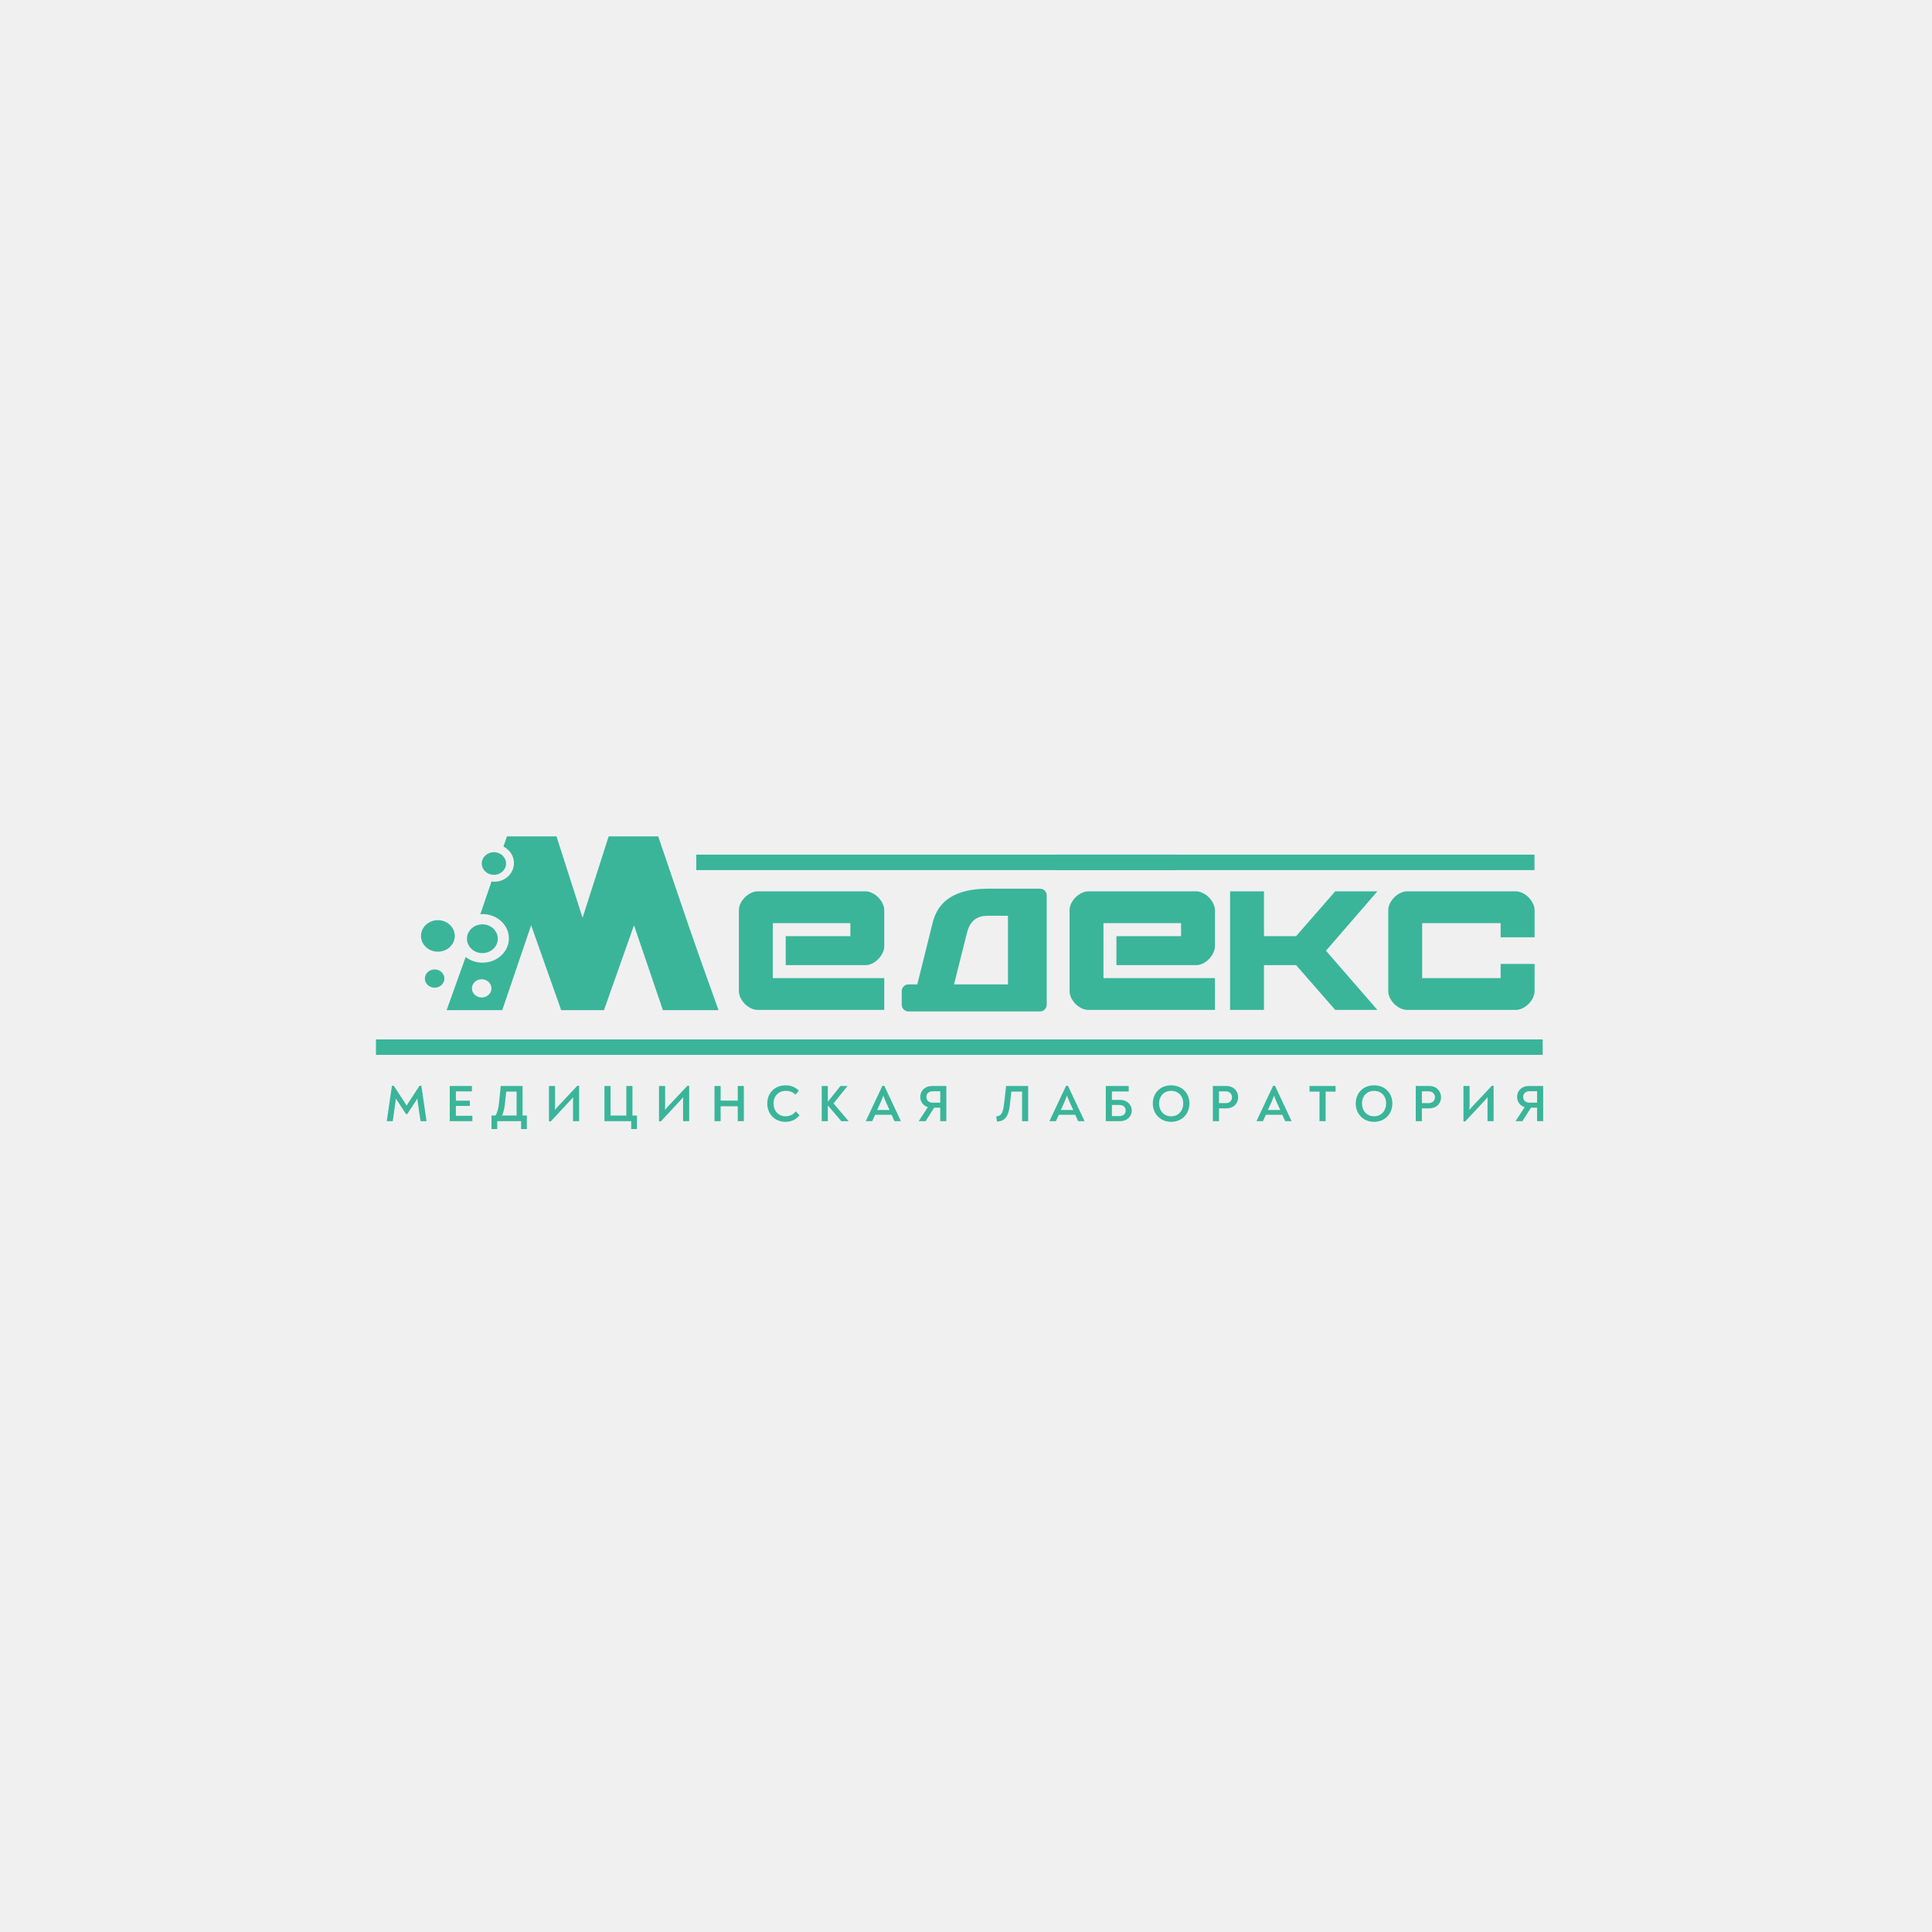
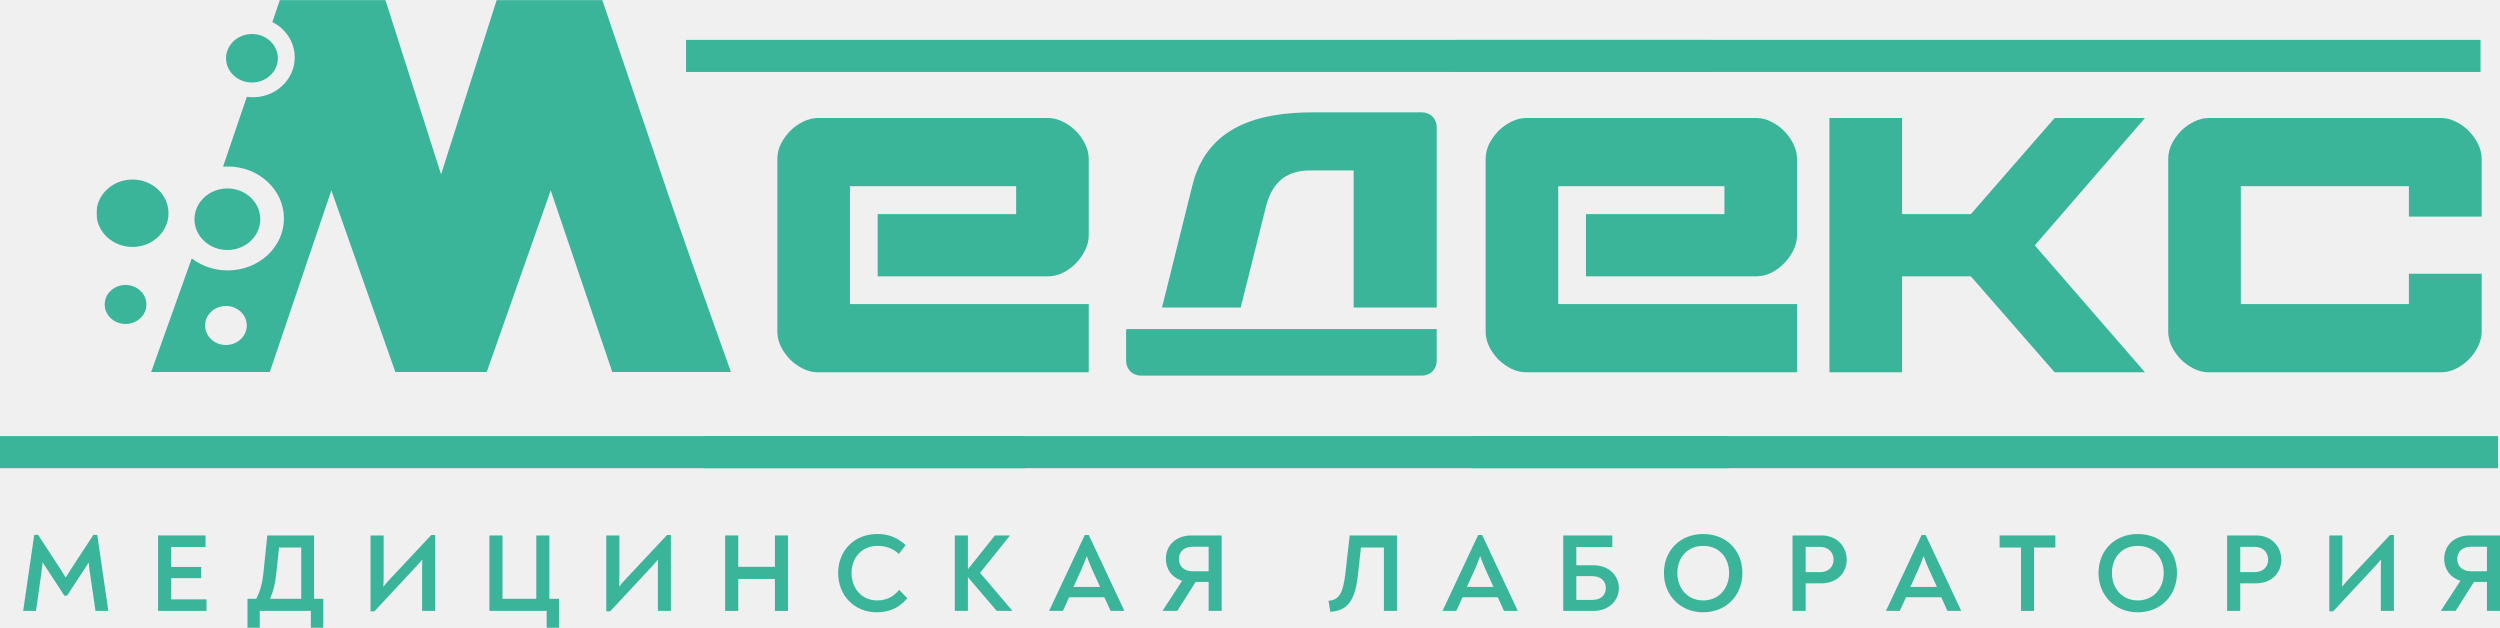
- <svg xmlns="http://www.w3.org/2000/svg" width="500" zoomAndPan="magnify" viewBox="0 0 375 375" height="500" preserveAspectRatio="xMidYMid meet" version="1.0">
+ <svg xmlns="http://www.w3.org/2000/svg" width="227" height="57" viewBox="0 0 227 57" fill="none">
+   <mask id="mask0_309_2064" style="mask-type:alpha" maskUnits="userSpaceOnUse" x="0" y="0" width="227" height="56">
+     <rect width="227" height="56" fill="#D9D9D9" />
+   </mask>
+   <g mask="url(#mask0_309_2064)" />
+   <g clip-path="url(#clip0_309_2064)">
+     <mask id="mask1_309_2064" style="mask-type:luminance" maskUnits="userSpaceOnUse" x="8" y="15" width="9" height="8">
+       <path d="M8.76 15.725H16.06V22.747H8.76V15.725Z" fill="white" />
+     </mask>
+     <g mask="url(#mask1_309_2064)">
+       <path fill-rule="evenodd" clip-rule="evenodd" d="M12.032 16.301C13.836 16.301 15.3 17.673 15.3 19.361C15.3 21.05 13.836 22.422 12.032 22.422C10.223 22.422 8.76 21.05 8.76 19.361C8.76 17.673 10.224 16.301 12.032 16.301Z" fill="#3AB59A" />
+     </g>
+     <path fill-rule="evenodd" clip-rule="evenodd" d="M20.646 17.112C22.294 17.112 23.633 18.362 23.633 19.907C23.633 21.45 22.294 22.7 20.646 22.7C18.999 22.7 17.66 21.45 17.66 19.907C17.66 18.362 18.999 17.112 20.646 17.112Z" fill="#3AB59A" />
+     <path fill-rule="evenodd" clip-rule="evenodd" d="M11.397 25.873C12.443 25.873 13.292 26.665 13.292 27.645C13.292 28.624 12.443 29.416 11.397 29.416C10.352 29.416 9.507 28.624 9.507 27.645C9.507 26.665 10.353 25.873 11.397 25.873Z" fill="#3AB59A" />
+     <mask id="mask2_309_2064" style="mask-type:luminance" maskUnits="userSpaceOnUse" x="13" y="0" width="54" height="34">
+       <path d="M13.054 0H66.369V33.782H13.054V0Z" fill="white" />
+     </mask>
+     <g mask="url(#mask2_309_2064)">
+       <path fill-rule="evenodd" clip-rule="evenodd" d="M54.69 0.012C61.594 20.283 59.958 15.835 66.369 33.782H55.598L50.005 17.285L44.193 33.782H35.899L30.087 17.285L24.494 33.782H13.723L17.41 23.464C18.294 24.146 19.433 24.554 20.678 24.554C23.497 24.554 25.782 22.442 25.782 19.836C25.782 17.23 23.496 15.118 20.678 15.118C20.534 15.118 20.393 15.122 20.252 15.134L22.412 8.79C22.596 8.817 22.784 8.829 22.972 8.829C25.062 8.829 26.761 7.21 26.761 5.208C26.761 3.817 25.935 2.606 24.73 2.003L25.406 0.012H34.999L40.049 15.835L45.098 0.012H54.691H54.69ZM20.514 27.782C21.559 27.782 22.408 28.578 22.408 29.554C22.408 30.533 21.559 31.325 20.514 31.325C19.468 31.325 18.623 30.533 18.623 29.554C18.623 28.578 19.468 27.782 20.514 27.782Z" fill="#3AB59A" />
+     </g>
+     <path fill-rule="evenodd" clip-rule="evenodd" d="M22.877 3.088C24.177 3.088 25.23 4.075 25.23 5.29C25.23 6.505 24.177 7.492 22.877 7.492C21.578 7.492 20.525 6.505 20.525 5.29C20.525 4.075 21.578 3.088 22.877 3.088Z" fill="#3AB59A" />
+     <path d="M92.266 19.446V16.907H77.174V27.612H98.857V33.803H74.246C73.816 33.803 73.377 33.702 72.931 33.49C72.493 33.27 72.094 32.988 71.742 32.643C71.397 32.291 71.115 31.891 70.896 31.452C70.685 31.006 70.583 30.551 70.583 30.088V14.43C70.583 13.971 70.685 13.521 70.896 13.082C71.115 12.643 71.397 12.247 71.742 11.891C72.094 11.538 72.493 11.256 72.931 11.044C73.377 10.825 73.816 10.715 74.246 10.715H95.194C95.62 10.715 96.055 10.825 96.493 11.044C96.939 11.256 97.338 11.538 97.683 11.891C98.036 12.247 98.317 12.643 98.528 13.082C98.747 13.521 98.857 13.971 98.857 14.43V21.374C98.857 21.824 98.748 22.275 98.528 22.722C98.317 23.16 98.035 23.56 97.683 23.913C97.339 24.27 96.939 24.556 96.493 24.775C96.055 24.987 95.621 25.088 95.194 25.088H79.694V19.446H92.266V19.446Z" fill="#3AB59A" />
+     <path d="M156.577 19.446V16.907H141.485V27.612H163.168V33.803H138.558C138.127 33.803 137.689 33.702 137.243 33.49C136.804 33.27 136.405 32.988 136.053 32.643C135.709 32.291 135.427 31.891 135.208 31.452C134.996 31.006 134.895 30.551 134.895 30.088V14.43C134.895 13.971 134.997 13.521 135.208 13.082C135.427 12.643 135.709 12.247 136.053 11.891C136.406 11.538 136.805 11.256 137.243 11.044C137.689 10.825 138.127 10.715 138.558 10.715H159.505C159.932 10.715 160.366 10.825 160.804 11.044C161.25 11.256 161.65 11.538 161.994 11.891C162.346 12.247 162.628 12.643 162.839 13.082C163.059 13.521 163.168 13.971 163.168 14.43V21.374C163.168 21.824 163.059 22.275 162.839 22.722C162.628 23.16 162.346 23.56 161.994 23.913C161.65 24.27 161.25 24.556 160.804 24.775C160.366 24.987 159.932 25.088 159.505 25.088H144.006V19.446H156.577V19.446Z" fill="#3AB59A" />
+     <path d="M172.704 10.716H166.113V33.803H172.704V25.088H178.951L186.559 33.803H194.762L184.759 22.283L194.762 10.716H186.559L178.951 19.446H172.704V10.716Z" fill="#3AB59A" />
+     <path d="M200.537 33.803H221.672C222.098 33.803 222.533 33.701 222.971 33.49C223.418 33.27 223.817 32.988 224.161 32.643C224.514 32.291 224.796 31.891 225.007 31.452C225.226 31.006 225.335 30.551 225.335 30.088V24.853H218.729V27.612H203.465V16.906H218.729V19.665H225.335V14.43C225.335 13.971 225.226 13.521 225.007 13.082C224.795 12.643 224.513 12.247 224.161 11.89C223.817 11.538 223.418 11.256 222.971 11.044C222.533 10.825 222.099 10.715 221.672 10.715H200.537C200.106 10.715 199.668 10.825 199.222 11.044C198.783 11.256 198.384 11.538 198.032 11.89C197.688 12.247 197.406 12.643 197.187 13.082C196.975 13.521 196.874 13.971 196.874 14.43V30.088C196.874 30.55 196.975 31.005 197.187 31.452C197.406 31.89 197.688 32.29 198.032 32.643C198.384 32.988 198.783 33.27 199.222 33.489C199.668 33.701 200.106 33.803 200.537 33.803V33.803Z" fill="#3AB59A" />
+     <path d="M129.115 34.104C129.874 34.104 130.453 33.524 130.453 32.764V29.877H102.28C102.26 29.972 102.25 30.072 102.25 30.174V32.764C102.25 33.525 102.829 34.105 103.588 34.105H129.115V34.104ZM130.453 27.921V11.542C130.453 10.782 129.874 10.202 129.115 10.202H119.209C114.297 10.202 109.612 11.452 108.273 16.816L105.51 27.921H112.654L114.966 18.689C115.592 16.322 117.02 15.476 118.985 15.476H122.911V27.921H130.453L130.453 27.921Z" fill="#3AB59A" />
+     <path fill-rule="evenodd" clip-rule="evenodd" d="M155.402 6.535H62.294V3.622H155.402V6.535Z" fill="#3AB59A" />
+     <path fill-rule="evenodd" clip-rule="evenodd" d="M225.231 6.535H132.126V3.622H225.231V6.535Z" fill="#3AB59A" />
+     <path fill-rule="evenodd" clip-rule="evenodd" d="M93.109 42.511H0V39.598H93.109V42.511Z" fill="#3AB59A" />
+     <path fill-rule="evenodd" clip-rule="evenodd" d="M156.992 42.511H63.883V39.598H156.992V42.511Z" fill="#3AB59A" />
+     <path fill-rule="evenodd" clip-rule="evenodd" d="M226.82 42.511H133.712V39.598H226.82V42.511Z" fill="#3AB59A" />
+     <path d="M8.831 48.567H8.479L6.409 51.729C6.256 51.96 6.107 52.204 5.966 52.447C5.826 52.204 5.673 51.96 5.524 51.729L3.461 48.567H3.109L2.104 55.468H3.27L3.79 51.772C3.822 51.53 3.86 51.306 3.872 51.044C4.001 51.279 4.142 51.498 4.295 51.71L5.845 54.088H6.087L7.645 51.71C7.786 51.498 7.927 51.287 8.049 51.067C8.068 51.298 8.099 51.518 8.127 51.761L8.671 55.468H9.837L8.831 48.567Z" fill="#3AB59A" />
+     <path d="M15.541 54.421V52.497H18.266V51.478H15.541V49.664H18.661V48.618H14.352V55.467H18.751V54.421H15.541V54.421Z" fill="#3AB59A" />
+     <path d="M28.518 54.37V48.618H24.272L23.919 52.011C23.829 52.96 23.626 53.665 23.266 54.37H22.471V57H23.587V55.468H28.225V57H29.352V54.37H28.518H28.518ZM25.066 52.235L25.337 49.715H27.352V54.37H24.523C24.804 53.704 24.977 53.05 25.067 52.235H25.066Z" fill="#3AB59A" />
+     <path d="M39.16 48.579L35.598 52.376C35.316 52.666 35.046 52.979 34.803 53.274C34.823 52.948 34.835 52.627 34.835 52.306V48.619H33.645V55.507H33.997L37.571 51.671C37.821 51.397 38.095 51.106 38.353 50.805C38.334 51.138 38.326 51.467 38.326 51.781V55.468H39.512V48.58H39.16V48.579Z" fill="#3AB59A" />
+     <path d="M49.882 54.37V48.618H48.696V54.37H45.627V48.618H44.438V55.468H49.639V57H50.758V54.37H49.882H49.882Z" fill="#3AB59A" />
+     <path d="M60.565 48.579L57.003 52.376C56.721 52.666 56.451 52.979 56.209 53.274C56.228 52.948 56.24 52.627 56.24 52.306V48.619H55.05V55.507H55.402L58.976 51.671C59.226 51.397 59.5 51.106 59.758 50.805C59.739 51.138 59.731 51.467 59.731 51.781V55.468H60.917V48.58H60.565L60.565 48.579Z" fill="#3AB59A" />
+     <path d="M65.843 55.468H67.033V52.568H70.363V55.468H71.55V48.618H70.363V51.467H67.033V48.618H65.843V55.468Z" fill="#3AB59A" />
+     <path d="M79.626 55.597C80.792 55.597 81.72 55.134 82.381 54.319L81.637 53.555C81.183 54.147 80.522 54.519 79.645 54.519C78.255 54.519 77.32 53.434 77.32 52.031C77.32 50.593 78.287 49.566 79.684 49.566C80.522 49.566 81.124 49.848 81.618 50.299L82.232 49.496C81.465 48.798 80.69 48.488 79.656 48.488C77.582 48.488 76.103 49.977 76.103 52.031C76.103 54.006 77.511 55.597 79.625 55.597L79.626 55.597Z" fill="#3AB59A" />
+     <path d="M88.989 52.011L91.685 48.65V48.618H90.339L87.885 51.69V48.618H86.695V55.468H87.885V52.407L90.5 55.468H91.897V55.429L88.989 52.012L88.989 52.011Z" fill="#3AB59A" />
+     <path d="M98.86 48.579H98.497L95.268 55.448V55.468H96.516L97.08 54.23H100.277L100.841 55.468H102.078V55.437L98.86 48.579ZM98.677 50.492C98.837 50.934 98.978 51.299 99.142 51.659L99.886 53.293H97.471L98.214 51.659C98.375 51.287 98.516 50.934 98.677 50.492Z" fill="#3AB59A" />
+     <path d="M108.184 48.619C106.724 48.619 105.859 49.567 105.859 50.742C105.859 51.632 106.372 52.447 107.339 52.729L105.578 55.429V55.468H106.897L108.564 52.838H109.743V55.468H110.928V48.618H108.185L108.184 48.619ZM109.742 51.871H108.294C107.519 51.871 107.045 51.428 107.045 50.754C107.045 50.088 107.519 49.645 108.294 49.645H109.742V51.87V51.871Z" fill="#3AB59A" />
+     <path d="M120.789 55.55C122.268 55.468 123.02 54.633 123.282 52.345L123.575 49.715H125.658V55.468H126.844V48.618H122.55L122.174 51.96C121.963 53.806 121.634 54.472 120.628 54.55L120.789 55.55V55.55Z" fill="#3AB59A" />
+     <path d="M134.581 48.579H134.217L130.988 55.448V55.468H132.236L132.8 54.23H135.998L136.562 55.468H137.798V55.437L134.581 48.579H134.581ZM134.397 50.492C134.557 50.934 134.698 51.299 134.863 51.659L135.606 53.293H133.192L133.935 51.659C134.096 51.287 134.237 50.934 134.397 50.492H134.397Z" fill="#3AB59A" />
+     <path d="M141.94 55.468H144.688C146.136 55.468 146.993 54.493 146.993 53.391C146.993 52.314 146.136 51.326 144.688 51.326H143.13V49.676H146.398V48.618H141.94V55.468V55.468ZM143.13 54.473V52.314H144.559C145.334 52.314 145.807 52.729 145.807 53.391C145.807 54.069 145.334 54.473 144.559 54.473H143.13Z" fill="#3AB59A" />
+     <path d="M154.646 55.597C156.759 55.597 158.208 54.037 158.208 52.031C158.208 49.978 156.759 48.489 154.646 48.489C152.556 48.489 151.084 49.978 151.084 52.031C151.084 54.038 152.556 55.597 154.646 55.597ZM154.646 54.519C153.218 54.519 152.302 53.414 152.302 52.031C152.302 50.613 153.218 49.566 154.646 49.566C156.087 49.566 157.002 50.613 157.002 52.031C157.002 53.414 156.087 54.519 154.646 54.519Z" fill="#3AB59A" />
+     <path d="M162.762 55.468H163.952V52.968H165.369C166.88 52.968 167.682 51.941 167.682 50.824C167.682 49.696 166.86 48.618 165.388 48.618H162.762V55.468H162.762ZM163.952 51.953V49.656H165.267C166.023 49.656 166.488 50.169 166.488 50.812C166.488 51.396 166.105 51.952 165.24 51.952H163.952V51.953Z" fill="#3AB59A" />
+     <path d="M174.847 48.579H174.482L171.254 55.448V55.468H172.502L173.066 54.23H176.264L176.827 55.468H178.064V55.437L174.847 48.579ZM174.663 50.492C174.823 50.934 174.964 51.299 175.128 51.659L175.872 53.293H173.458L174.201 51.659C174.362 51.287 174.503 50.934 174.663 50.492H174.663Z" fill="#3AB59A" />
+     <path d="M186.625 48.618H181.564V49.715H183.506V55.468H184.692V49.715H186.625V48.618Z" fill="#3AB59A" />
+     <path d="M194.107 55.597C196.221 55.597 197.669 54.037 197.669 52.031C197.669 49.978 196.221 48.489 194.107 48.489C192.017 48.489 190.546 49.978 190.546 52.031C190.546 54.038 192.018 55.597 194.107 55.597ZM194.107 54.519C192.679 54.519 191.763 53.414 191.763 52.031C191.763 50.613 192.679 49.566 194.107 49.566C195.548 49.566 196.464 50.613 196.464 52.031C196.464 53.414 195.548 54.519 194.107 54.519Z" fill="#3AB59A" />
+     <path d="M202.224 55.468H203.413V52.968H204.83C206.341 52.968 207.143 51.941 207.143 50.824C207.143 49.696 206.321 48.618 204.85 48.618H202.223V55.468H202.224ZM203.413 51.953V49.656H204.728C205.484 49.656 205.949 50.169 205.949 50.812C205.949 51.396 205.566 51.952 204.701 51.952H203.413L203.413 51.953Z" fill="#3AB59A" />
+     <path d="M217.013 48.579L213.452 52.376C213.17 52.666 212.9 52.979 212.657 53.274C212.677 52.948 212.688 52.627 212.688 52.306V48.619H211.499V55.507H211.851L215.424 51.671C215.675 51.397 215.949 51.106 216.207 50.805C216.187 51.138 216.179 51.467 216.179 51.781V55.468H217.365V48.58H217.013V48.579Z" fill="#3AB59A" />
+     <path d="M224.256 48.619C222.796 48.619 221.931 49.567 221.931 50.742C221.931 51.632 222.444 52.447 223.411 52.729L221.649 55.429V55.468H222.968L224.636 52.838H225.814V55.468H227V48.618H224.256L224.256 48.619ZM225.814 51.871H224.366C223.591 51.871 223.117 51.428 223.117 50.754C223.117 50.088 223.591 49.645 224.366 49.645H225.814V51.87V51.871Z" fill="#3AB59A" />
+   </g>
  <defs>
-     <g />
-     <clipPath id="e9730217d4">
-       <path d="M 81.715 178 L 89 178 L 89 185 L 81.715 185 Z M 81.715 178 " clip-rule="nonzero" />
-     </clipPath>
-     <clipPath id="d7c8c6b878">
-       <path d="M 86 162.324 L 139.465 162.324 L 139.465 196.074 L 86 196.074 Z M 86 162.324 " clip-rule="nonzero" />
+     <clipPath id="clip0_309_2064">
+       <rect width="227" height="57" fill="white" />
    </clipPath>
  </defs>
-   <g clip-path="url(#e9730217d4)">
-     <path fill="#3ab59a" d="M 84.992 178.605 C 86.805 178.605 88.27 179.977 88.27 181.664 C 88.27 183.352 86.805 184.719 84.992 184.719 C 83.184 184.719 81.715 183.352 81.715 181.664 C 81.715 179.977 83.184 178.605 84.992 178.605 Z M 84.992 178.605 " fill-opacity="1" fill-rule="evenodd" />
-   </g>
-   <path fill="#3ab59a" d="M 93.629 179.414 C 95.285 179.414 96.625 180.664 96.625 182.207 C 96.625 183.746 95.285 184.996 93.629 184.996 C 91.977 184.996 90.637 183.746 90.637 182.207 C 90.637 180.664 91.977 179.414 93.629 179.414 Z M 93.629 179.414 " fill-opacity="1" fill-rule="evenodd" />
-   <path fill="#3ab59a" d="M 84.359 188.168 C 85.41 188.168 86.258 188.961 86.258 189.938 C 86.258 190.914 85.41 191.707 84.359 191.707 C 83.312 191.707 82.465 190.914 82.465 189.938 C 82.465 188.961 83.312 188.168 84.359 188.168 Z M 84.359 188.168 " fill-opacity="1" fill-rule="evenodd" />
-   <g clip-path="url(#d7c8c6b878)">
-     <path fill="#3ab59a" d="M 127.754 162.336 C 134.676 182.582 133.035 178.141 139.465 196.066 L 128.668 196.066 L 123.059 179.59 L 117.234 196.066 L 108.922 196.066 L 103.094 179.59 L 97.488 196.066 L 86.691 196.066 L 90.387 185.758 C 91.273 186.441 92.414 186.852 93.66 186.852 C 96.488 186.852 98.777 184.738 98.777 182.137 C 98.777 179.535 96.488 177.426 93.66 177.426 C 93.516 177.426 93.375 177.43 93.234 177.441 L 95.402 171.102 C 95.586 171.129 95.77 171.141 95.961 171.141 C 98.059 171.141 99.758 169.523 99.758 167.527 C 99.758 166.133 98.93 164.926 97.723 164.32 L 98.398 162.336 L 108.016 162.336 L 113.078 178.141 L 118.141 162.336 L 127.758 162.336 Z M 93.5 190.074 C 94.547 190.074 95.395 190.867 95.395 191.844 C 95.395 192.82 94.547 193.613 93.5 193.613 C 92.449 193.613 91.602 192.82 91.602 191.844 C 91.602 190.867 92.449 190.074 93.5 190.074 Z M 93.5 190.074 " fill-opacity="1" fill-rule="evenodd" />
-   </g>
-   <path fill="#3ab59a" d="M 95.867 165.41 C 97.168 165.41 98.227 166.395 98.227 167.605 C 98.227 168.82 97.168 169.805 95.867 169.805 C 94.566 169.805 93.508 168.82 93.508 167.605 C 93.508 166.391 94.566 165.41 95.867 165.41 Z M 95.867 165.41 " fill-opacity="1" fill-rule="evenodd" />
-   <g fill="#3ab59a" fill-opacity="1">
-     <g transform="translate(141.9477, 196.0217)">
-       <g>
-         <path d="M 23.109 -14.312 L 23.109 -16.844 L 8.047 -16.844 L 8.047 -6.172 L 29.688 -6.172 L 29.688 0 L 5.125 0 C 4.695 0 4.258 -0.102 3.812 -0.312 C 3.375 -0.531 2.977 -0.812 2.625 -1.156 C 2.281 -1.508 2 -1.906 1.781 -2.344 C 1.57 -2.789 1.469 -3.242 1.469 -3.703 L 1.469 -19.312 C 1.469 -19.77 1.57 -20.219 1.781 -20.656 C 2 -21.094 2.281 -21.488 2.625 -21.844 C 2.977 -22.195 3.375 -22.477 3.812 -22.688 C 4.258 -22.906 4.695 -23.016 5.125 -23.016 L 26.031 -23.016 C 26.457 -23.016 26.891 -22.906 27.328 -22.688 C 27.773 -22.477 28.172 -22.195 28.516 -21.844 C 28.867 -21.488 29.148 -21.094 29.359 -20.656 C 29.578 -20.219 29.688 -19.77 29.688 -19.312 L 29.688 -12.391 C 29.688 -11.941 29.578 -11.492 29.359 -11.047 C 29.148 -10.609 28.867 -10.211 28.516 -9.859 C 28.172 -9.504 27.773 -9.219 27.328 -9 C 26.891 -8.789 26.457 -8.688 26.031 -8.688 L 10.562 -8.688 L 10.562 -14.312 Z M 23.109 -14.312 " />
-       </g>
-     </g>
-   </g>
-   <g fill="#3ab59a" fill-opacity="1">
-     <g transform="translate(173.1021, 196.0217)">
-       <g />
-     </g>
-   </g>
-   <g fill="#3ab59a" fill-opacity="1">
-     <g transform="translate(189.6189, 196.0217)">
-       <g />
-     </g>
-   </g>
-   <g fill="#3ab59a" fill-opacity="1">
-     <g transform="translate(206.1333, 196.0217)">
-       <g>
-         <path d="M 23.109 -14.312 L 23.109 -16.844 L 8.047 -16.844 L 8.047 -6.172 L 29.688 -6.172 L 29.688 0 L 5.125 0 C 4.695 0 4.258 -0.102 3.812 -0.312 C 3.375 -0.531 2.977 -0.812 2.625 -1.156 C 2.281 -1.508 2 -1.906 1.781 -2.344 C 1.57 -2.789 1.469 -3.242 1.469 -3.703 L 1.469 -19.312 C 1.469 -19.77 1.57 -20.219 1.781 -20.656 C 2 -21.094 2.281 -21.488 2.625 -21.844 C 2.977 -22.195 3.375 -22.477 3.812 -22.688 C 4.258 -22.906 4.695 -23.016 5.125 -23.016 L 26.031 -23.016 C 26.457 -23.016 26.891 -22.906 27.328 -22.688 C 27.773 -22.477 28.172 -22.195 28.516 -21.844 C 28.867 -21.488 29.148 -21.094 29.359 -20.656 C 29.578 -20.219 29.688 -19.77 29.688 -19.312 L 29.688 -12.391 C 29.688 -11.941 29.578 -11.492 29.359 -11.047 C 29.148 -10.609 28.867 -10.211 28.516 -9.859 C 28.172 -9.504 27.773 -9.219 27.328 -9 C 26.891 -8.789 26.457 -8.688 26.031 -8.688 L 10.562 -8.688 L 10.562 -14.312 Z M 23.109 -14.312 " />
-       </g>
-     </g>
-   </g>
-   <g fill="#3ab59a" fill-opacity="1">
-     <g transform="translate(237.291, 196.0217)">
-       <g>
-         <path d="M 8.047 -23.016 L 1.469 -23.016 L 1.469 0 L 8.047 0 L 8.047 -8.688 L 14.281 -8.688 L 21.875 0 L 30.062 0 L 20.078 -11.484 L 30.062 -23.016 L 21.875 -23.016 L 14.281 -14.312 L 8.047 -14.312 Z M 8.047 -23.016 " />
-       </g>
-     </g>
-   </g>
-   <g fill="#3ab59a" fill-opacity="1">
-     <g transform="translate(267.9912, 196.0217)">
-       <g>
-         <path d="M 5.125 0 L 26.219 0 C 26.645 0 27.078 -0.102 27.516 -0.312 C 27.961 -0.531 28.359 -0.812 28.703 -1.156 C 29.055 -1.508 29.336 -1.906 29.547 -2.344 C 29.766 -2.789 29.875 -3.242 29.875 -3.703 L 29.875 -8.922 L 23.281 -8.922 L 23.281 -6.172 L 8.047 -6.172 L 8.047 -16.844 L 23.281 -16.844 L 23.281 -14.094 L 29.875 -14.094 L 29.875 -19.312 C 29.875 -19.77 29.766 -20.219 29.547 -20.656 C 29.336 -21.094 29.055 -21.488 28.703 -21.844 C 28.359 -22.195 27.961 -22.477 27.516 -22.688 C 27.078 -22.906 26.645 -23.016 26.219 -23.016 L 5.125 -23.016 C 4.695 -23.016 4.258 -22.906 3.812 -22.688 C 3.375 -22.477 2.977 -22.195 2.625 -21.844 C 2.281 -21.488 2 -21.094 1.781 -20.656 C 1.57 -20.219 1.469 -19.77 1.469 -19.312 L 1.469 -3.703 C 1.469 -3.242 1.57 -2.789 1.781 -2.344 C 2 -1.906 2.281 -1.508 2.625 -1.156 C 2.977 -0.812 3.375 -0.531 3.812 -0.312 C 4.258 -0.102 4.695 0 5.125 0 Z M 5.125 0 " />
-       </g>
-     </g>
-   </g>
-   <g fill="#3ab59a" fill-opacity="1">
-     <g transform="translate(174.5766, 196.3218)">
-       <g>
-         <path d="M 27.258 0 C 28.016 0 28.594 -0.578 28.594 -1.336 L 28.594 -22.492 C 28.594 -23.25 28.016 -23.828 27.258 -23.828 L 17.371 -23.828 C 12.469 -23.828 7.793 -22.582 6.457 -17.234 L 3.473 -5.254 L 1.781 -5.254 C 1.023 -5.254 0.445 -4.676 0.445 -3.918 L 0.445 -1.336 C 0.445 -0.578 1.023 0 1.781 0 Z M 10.602 -5.254 L 13.137 -15.367 C 13.762 -17.727 15.188 -18.57 17.148 -18.57 L 21.066 -18.57 L 21.066 -5.254 Z M 10.602 -5.254 " />
-       </g>
-     </g>
-   </g>
-   <path stroke-linecap="butt" transform="matrix(0.750662, 0, 0, 0.75, 135.1453, 165.8882)" fill="none" stroke-linejoin="miter" d="M -0.001 1.998 L 123.9 1.998 " stroke="#3ab59a" stroke-width="4" stroke-opacity="1" stroke-miterlimit="4" />
-   <path stroke-linecap="butt" transform="matrix(0.750662, 0, 0, 0.75, 204.8389, 165.8882)" fill="none" stroke-linejoin="miter" d="M 0.001 1.998 L 123.897 1.998 " stroke="#3ab59a" stroke-width="4" stroke-opacity="1" stroke-miterlimit="4" />
-   <path stroke-linecap="butt" transform="matrix(0.750662, 0, 0, 0.75, 72.97419, 201.7494)" fill="none" stroke-linejoin="miter" d="M -0.002 2.001 L 123.899 2.001 " stroke="#3ab59a" stroke-width="4" stroke-opacity="1" stroke-miterlimit="4" />
-   <path stroke-linecap="butt" transform="matrix(0.750662, 0, 0, 0.75, 136.7296, 201.7494)" fill="none" stroke-linejoin="miter" d="M 0.001 2.001 L 123.902 2.001 " stroke="#3ab59a" stroke-width="4" stroke-opacity="1" stroke-miterlimit="4" />
-   <path stroke-linecap="butt" transform="matrix(0.750662, 0, 0, 0.75, 206.4231, 201.7494)" fill="none" stroke-linejoin="miter" d="M -0.002 2.001 L 123.899 2.001 " stroke="#3ab59a" stroke-width="4" stroke-opacity="1" stroke-miterlimit="4" />
-   <g fill="#3ab59a" fill-opacity="1">
-     <g transform="translate(74.63774, 217.6186)">
-       <g>
-         <path d="M 7.148 -6.879 L 6.797 -6.879 L 4.73 -3.727 C 4.578 -3.496 4.43 -3.254 4.289 -3.012 C 4.148 -3.254 3.996 -3.496 3.848 -3.727 L 1.789 -6.879 L 1.438 -6.879 L 0.434 0 L 1.598 0 L 2.117 -3.684 C 2.148 -3.926 2.188 -4.148 2.199 -4.41 C 2.328 -4.176 2.469 -3.957 2.621 -3.746 L 4.168 -1.375 L 4.41 -1.375 L 5.965 -3.746 C 6.105 -3.957 6.246 -4.168 6.367 -4.387 C 6.387 -4.156 6.418 -3.938 6.445 -3.695 L 6.988 0 L 8.152 0 Z M 7.148 -6.879 " />
-       </g>
-     </g>
-   </g>
-   <g fill="#3ab59a" fill-opacity="1">
-     <g transform="translate(86.46352, 217.6186)">
-       <g>
-         <path d="M 2.02 -1.043 L 2.02 -2.961 L 4.738 -2.961 L 4.738 -3.977 L 2.02 -3.977 L 2.02 -5.785 L 5.133 -5.785 L 5.133 -6.828 L 0.832 -6.828 L 0.832 0 L 5.223 0 L 5.223 -1.043 Z M 2.02 -1.043 " />
-       </g>
-     </g>
-   </g>
-   <g fill="#3ab59a" fill-opacity="1">
-     <g transform="translate(95.34857, 217.6186)">
-       <g>
-         <path d="M 6.086 -1.094 L 6.086 -6.828 L 1.848 -6.828 L 1.496 -3.445 C 1.406 -2.5 1.203 -1.797 0.844 -1.094 L 0.051 -1.094 L 0.051 1.527 L 1.164 1.527 L 1.164 0 L 5.793 0 L 5.793 1.527 L 6.918 1.527 L 6.918 -1.094 Z M 2.641 -3.223 L 2.91 -5.734 L 4.922 -5.734 L 4.922 -1.094 L 2.098 -1.094 C 2.379 -1.758 2.551 -2.41 2.641 -3.223 Z M 2.641 -3.223 " />
-       </g>
-     </g>
-   </g>
-   <g fill="#3ab59a" fill-opacity="1">
-     <g transform="translate(105.719, 217.6186)">
-       <g>
-         <path d="M 6.336 -6.867 L 2.781 -3.082 C 2.5 -2.793 2.23 -2.48 1.988 -2.188 C 2.008 -2.512 2.02 -2.832 2.02 -3.152 L 2.02 -6.828 L 0.832 -6.828 L 0.832 0.039 L 1.184 0.039 L 4.75 -3.785 C 5 -4.059 5.273 -4.348 5.531 -4.648 C 5.512 -4.316 5.504 -3.988 5.504 -3.676 L 5.504 0 L 6.688 0 L 6.688 -6.867 Z M 6.336 -6.867 " />
-       </g>
-     </g>
-   </g>
-   <g fill="#3ab59a" fill-opacity="1">
-     <g transform="translate(116.491, 217.6186)">
-       <g>
-         <path d="M 6.266 -1.094 L 6.266 -6.828 L 5.082 -6.828 L 5.082 -1.094 L 2.02 -1.094 L 2.02 -6.828 L 0.832 -6.828 L 0.832 0 L 6.023 0 L 6.023 1.527 L 7.141 1.527 L 7.141 -1.094 Z M 6.266 -1.094 " />
-       </g>
-     </g>
-   </g>
-   <g fill="#3ab59a" fill-opacity="1">
-     <g transform="translate(127.0823, 217.6186)">
-       <g>
-         <path d="M 6.336 -6.867 L 2.781 -3.082 C 2.5 -2.793 2.23 -2.48 1.988 -2.188 C 2.008 -2.512 2.02 -2.832 2.02 -3.152 L 2.02 -6.828 L 0.832 -6.828 L 0.832 0.039 L 1.184 0.039 L 4.75 -3.785 C 5 -4.059 5.273 -4.348 5.531 -4.648 C 5.512 -4.316 5.504 -3.988 5.504 -3.676 L 5.504 0 L 6.688 0 L 6.688 -6.867 Z M 6.336 -6.867 " />
-       </g>
-     </g>
-   </g>
-   <g fill="#3ab59a" fill-opacity="1">
-     <g transform="translate(137.8542, 217.6186)">
-       <g>
-         <path d="M 0.832 0 L 2.02 0 L 2.02 -2.891 L 5.344 -2.891 L 5.344 0 L 6.527 0 L 6.527 -6.828 L 5.344 -6.828 L 5.344 -3.988 L 2.02 -3.988 L 2.02 -6.828 L 0.832 -6.828 Z M 0.832 0 " />
-       </g>
-     </g>
-   </g>
-   <g fill="#3ab59a" fill-opacity="1">
-     <g transform="translate(148.4655, 217.6186)">
-       <g>
-         <path d="M 3.977 0.129 C 5.141 0.129 6.066 -0.332 6.727 -1.145 L 5.984 -1.906 C 5.531 -1.316 4.871 -0.945 3.996 -0.945 C 2.609 -0.945 1.676 -2.027 1.676 -3.426 C 1.676 -4.859 2.641 -5.883 4.035 -5.883 C 4.871 -5.883 5.473 -5.602 5.965 -5.152 L 6.578 -5.953 C 5.812 -6.648 5.039 -6.957 4.008 -6.957 C 1.938 -6.957 0.461 -5.473 0.461 -3.426 C 0.461 -1.457 1.867 0.129 3.977 0.129 Z M 3.977 0.129 " />
-       </g>
-     </g>
-   </g>
-   <g fill="#3ab59a" fill-opacity="1">
-     <g transform="translate(158.6654, 217.6186)">
-       <g>
-         <path d="M 3.121 -3.445 L 5.812 -6.797 L 5.812 -6.828 L 4.469 -6.828 L 2.02 -3.766 L 2.02 -6.828 L 0.832 -6.828 L 0.832 0 L 2.02 0 L 2.02 -3.051 L 4.629 0 L 6.023 0 L 6.023 -0.039 Z M 3.121 -3.445 " />
-       </g>
-     </g>
-   </g>
-   <g fill="#3ab59a" fill-opacity="1">
-     <g transform="translate(168.0021, 217.6186)">
-       <g>
-         <path d="M 3.637 -6.867 L 3.273 -6.867 L 0.051 -0.02 L 0.051 0 L 1.297 0 L 1.859 -1.234 L 5.051 -1.234 L 5.613 0 L 6.848 0 L 6.848 -0.031 Z M 3.453 -4.961 C 3.613 -4.52 3.754 -4.156 3.918 -3.797 L 4.66 -2.168 L 2.25 -2.168 L 2.992 -3.797 C 3.152 -4.168 3.293 -4.52 3.453 -4.961 Z M 3.453 -4.961 " />
-       </g>
-     </g>
-   </g>
-   <g fill="#3ab59a" fill-opacity="1">
-     <g transform="translate(178.1517, 217.6186)">
-       <g>
-         <path d="M 2.793 -6.828 C 1.336 -6.828 0.473 -5.883 0.473 -4.711 C 0.473 -3.824 0.984 -3.012 1.949 -2.73 L 0.191 -0.039 L 0.191 0 L 1.508 0 L 3.172 -2.621 L 4.348 -2.621 L 4.348 0 L 5.531 0 L 5.531 -6.828 Z M 4.348 -3.586 L 2.902 -3.586 C 2.129 -3.586 1.656 -4.027 1.656 -4.699 C 1.656 -5.363 2.129 -5.805 2.902 -5.805 L 4.348 -5.805 Z M 4.348 -3.586 " />
-       </g>
-     </g>
-   </g>
-   <g fill="#3ab59a" fill-opacity="1">
-     <g transform="translate(187.7695, 217.6186)">
-       <g />
-     </g>
-   </g>
-   <g fill="#3ab59a" fill-opacity="1">
-     <g transform="translate(193.2822, 217.6186)">
-       <g>
-         <path d="M 0.242 0.082 C 1.719 0 2.469 -0.832 2.73 -3.113 L 3.023 -5.734 L 5.102 -5.734 L 5.102 0 L 6.285 0 L 6.285 -6.828 L 2 -6.828 L 1.625 -3.496 C 1.414 -1.656 1.086 -0.992 0.082 -0.914 Z M 0.242 0.082 " />
-       </g>
-     </g>
-   </g>
-   <g fill="#3ab59a" fill-opacity="1">
-     <g transform="translate(203.6527, 217.6186)">
-       <g>
-         <path d="M 3.637 -6.867 L 3.273 -6.867 L 0.051 -0.02 L 0.051 0 L 1.297 0 L 1.859 -1.234 L 5.051 -1.234 L 5.613 0 L 6.848 0 L 6.848 -0.031 Z M 3.453 -4.961 C 3.613 -4.52 3.754 -4.156 3.918 -3.797 L 4.66 -2.168 L 2.25 -2.168 L 2.992 -3.797 C 3.152 -4.168 3.293 -4.52 3.453 -4.961 Z M 3.453 -4.961 " />
-       </g>
-     </g>
-   </g>
-   <g fill="#3ab59a" fill-opacity="1">
-     <g transform="translate(213.8024, 217.6186)">
-       <g>
-         <path d="M 0.832 0 L 3.574 0 C 5.02 0 5.875 -0.973 5.875 -2.07 C 5.875 -3.145 5.02 -4.129 3.574 -4.129 L 2.02 -4.129 L 2.02 -5.773 L 5.281 -5.773 L 5.281 -6.828 L 0.832 -6.828 Z M 2.02 -0.992 L 2.02 -3.145 L 3.445 -3.145 C 4.219 -3.145 4.691 -2.73 4.691 -2.07 C 4.691 -1.395 4.219 -0.992 3.445 -0.992 Z M 2.02 -0.992 " />
-       </g>
-     </g>
-   </g>
-   <g fill="#3ab59a" fill-opacity="1">
-     <g transform="translate(223.2996, 217.6186)">
-       <g>
-         <path d="M 4.016 0.129 C 6.125 0.129 7.57 -1.426 7.57 -3.426 C 7.57 -5.473 6.125 -6.957 4.016 -6.957 C 1.93 -6.957 0.461 -5.473 0.461 -3.426 C 0.461 -1.426 1.93 0.129 4.016 0.129 Z M 4.016 -0.945 C 2.59 -0.945 1.676 -2.047 1.676 -3.426 C 1.676 -4.84 2.59 -5.883 4.016 -5.883 C 5.453 -5.883 6.367 -4.84 6.367 -3.426 C 6.367 -2.047 5.453 -0.945 4.016 -0.945 Z M 4.016 -0.945 " />
-       </g>
-     </g>
-   </g>
-   <g fill="#3ab59a" fill-opacity="1">
-     <g transform="translate(234.5834, 217.6186)">
-       <g>
-         <path d="M 0.832 0 L 2.02 0 L 2.02 -2.492 L 3.434 -2.492 C 4.941 -2.492 5.742 -3.516 5.742 -4.629 C 5.742 -5.754 4.922 -6.828 3.453 -6.828 L 0.832 -6.828 Z M 2.02 -3.504 L 2.02 -5.793 L 3.332 -5.793 C 4.086 -5.793 4.551 -5.281 4.551 -4.641 C 4.551 -4.059 4.168 -3.504 3.305 -3.504 Z M 2.02 -3.504 " />
-       </g>
-     </g>
-   </g>
-   <g fill="#3ab59a" fill-opacity="1">
-     <g transform="translate(243.8399, 217.6186)">
-       <g>
-         <path d="M 3.637 -6.867 L 3.273 -6.867 L 0.051 -0.02 L 0.051 0 L 1.297 0 L 1.859 -1.234 L 5.051 -1.234 L 5.613 0 L 6.848 0 L 6.848 -0.031 Z M 3.453 -4.961 C 3.613 -4.52 3.754 -4.156 3.918 -3.797 L 4.66 -2.168 L 2.25 -2.168 L 2.992 -3.797 C 3.152 -4.168 3.293 -4.52 3.453 -4.961 Z M 3.453 -4.961 " />
-       </g>
-     </g>
-   </g>
-   <g fill="#3ab59a" fill-opacity="1">
-     <g transform="translate(253.9895, 217.6186)">
-       <g>
-         <path d="M 5.242 -6.828 L 0.191 -6.828 L 0.191 -5.734 L 2.129 -5.734 L 2.129 0 L 3.312 0 L 3.312 -5.734 L 5.242 -5.734 Z M 5.242 -6.828 " />
-       </g>
-     </g>
-   </g>
-   <g fill="#3ab59a" fill-opacity="1">
-     <g transform="translate(262.6839, 217.6186)">
-       <g>
-         <path d="M 4.016 0.129 C 6.125 0.129 7.57 -1.426 7.57 -3.426 C 7.57 -5.473 6.125 -6.957 4.016 -6.957 C 1.93 -6.957 0.461 -5.473 0.461 -3.426 C 0.461 -1.426 1.93 0.129 4.016 0.129 Z M 4.016 -0.945 C 2.59 -0.945 1.676 -2.047 1.676 -3.426 C 1.676 -4.84 2.59 -5.883 4.016 -5.883 C 5.453 -5.883 6.367 -4.84 6.367 -3.426 C 6.367 -2.047 5.453 -0.945 4.016 -0.945 Z M 4.016 -0.945 " />
-       </g>
-     </g>
-   </g>
-   <g fill="#3ab59a" fill-opacity="1">
-     <g transform="translate(273.9677, 217.6186)">
-       <g>
-         <path d="M 0.832 0 L 2.02 0 L 2.02 -2.492 L 3.434 -2.492 C 4.941 -2.492 5.742 -3.516 5.742 -4.629 C 5.742 -5.754 4.922 -6.828 3.453 -6.828 L 0.832 -6.828 Z M 2.02 -3.504 L 2.02 -5.793 L 3.332 -5.793 C 4.086 -5.793 4.551 -5.281 4.551 -4.641 C 4.551 -4.059 4.168 -3.504 3.305 -3.504 Z M 2.02 -3.504 " />
-       </g>
-     </g>
-   </g>
-   <g fill="#3ab59a" fill-opacity="1">
-     <g transform="translate(283.2241, 217.6186)">
-       <g>
-         <path d="M 6.336 -6.867 L 2.781 -3.082 C 2.5 -2.793 2.23 -2.48 1.988 -2.188 C 2.008 -2.512 2.02 -2.832 2.02 -3.152 L 2.02 -6.828 L 0.832 -6.828 L 0.832 0.039 L 1.184 0.039 L 4.75 -3.785 C 5 -4.059 5.273 -4.348 5.531 -4.648 C 5.512 -4.316 5.504 -3.988 5.504 -3.676 L 5.504 0 L 6.688 0 L 6.688 -6.867 Z M 6.336 -6.867 " />
-       </g>
-     </g>
-   </g>
-   <g fill="#3ab59a" fill-opacity="1">
-     <g transform="translate(293.996, 217.6186)">
-       <g>
-         <path d="M 2.793 -6.828 C 1.336 -6.828 0.473 -5.883 0.473 -4.711 C 0.473 -3.824 0.984 -3.012 1.949 -2.73 L 0.191 -0.039 L 0.191 0 L 1.508 0 L 3.172 -2.621 L 4.348 -2.621 L 4.348 0 L 5.531 0 L 5.531 -6.828 Z M 4.348 -3.586 L 2.902 -3.586 C 2.129 -3.586 1.656 -4.027 1.656 -4.699 C 1.656 -5.363 2.129 -5.805 2.902 -5.805 L 4.348 -5.805 Z M 4.348 -3.586 " />
-       </g>
-     </g>
-   </g>
</svg>
